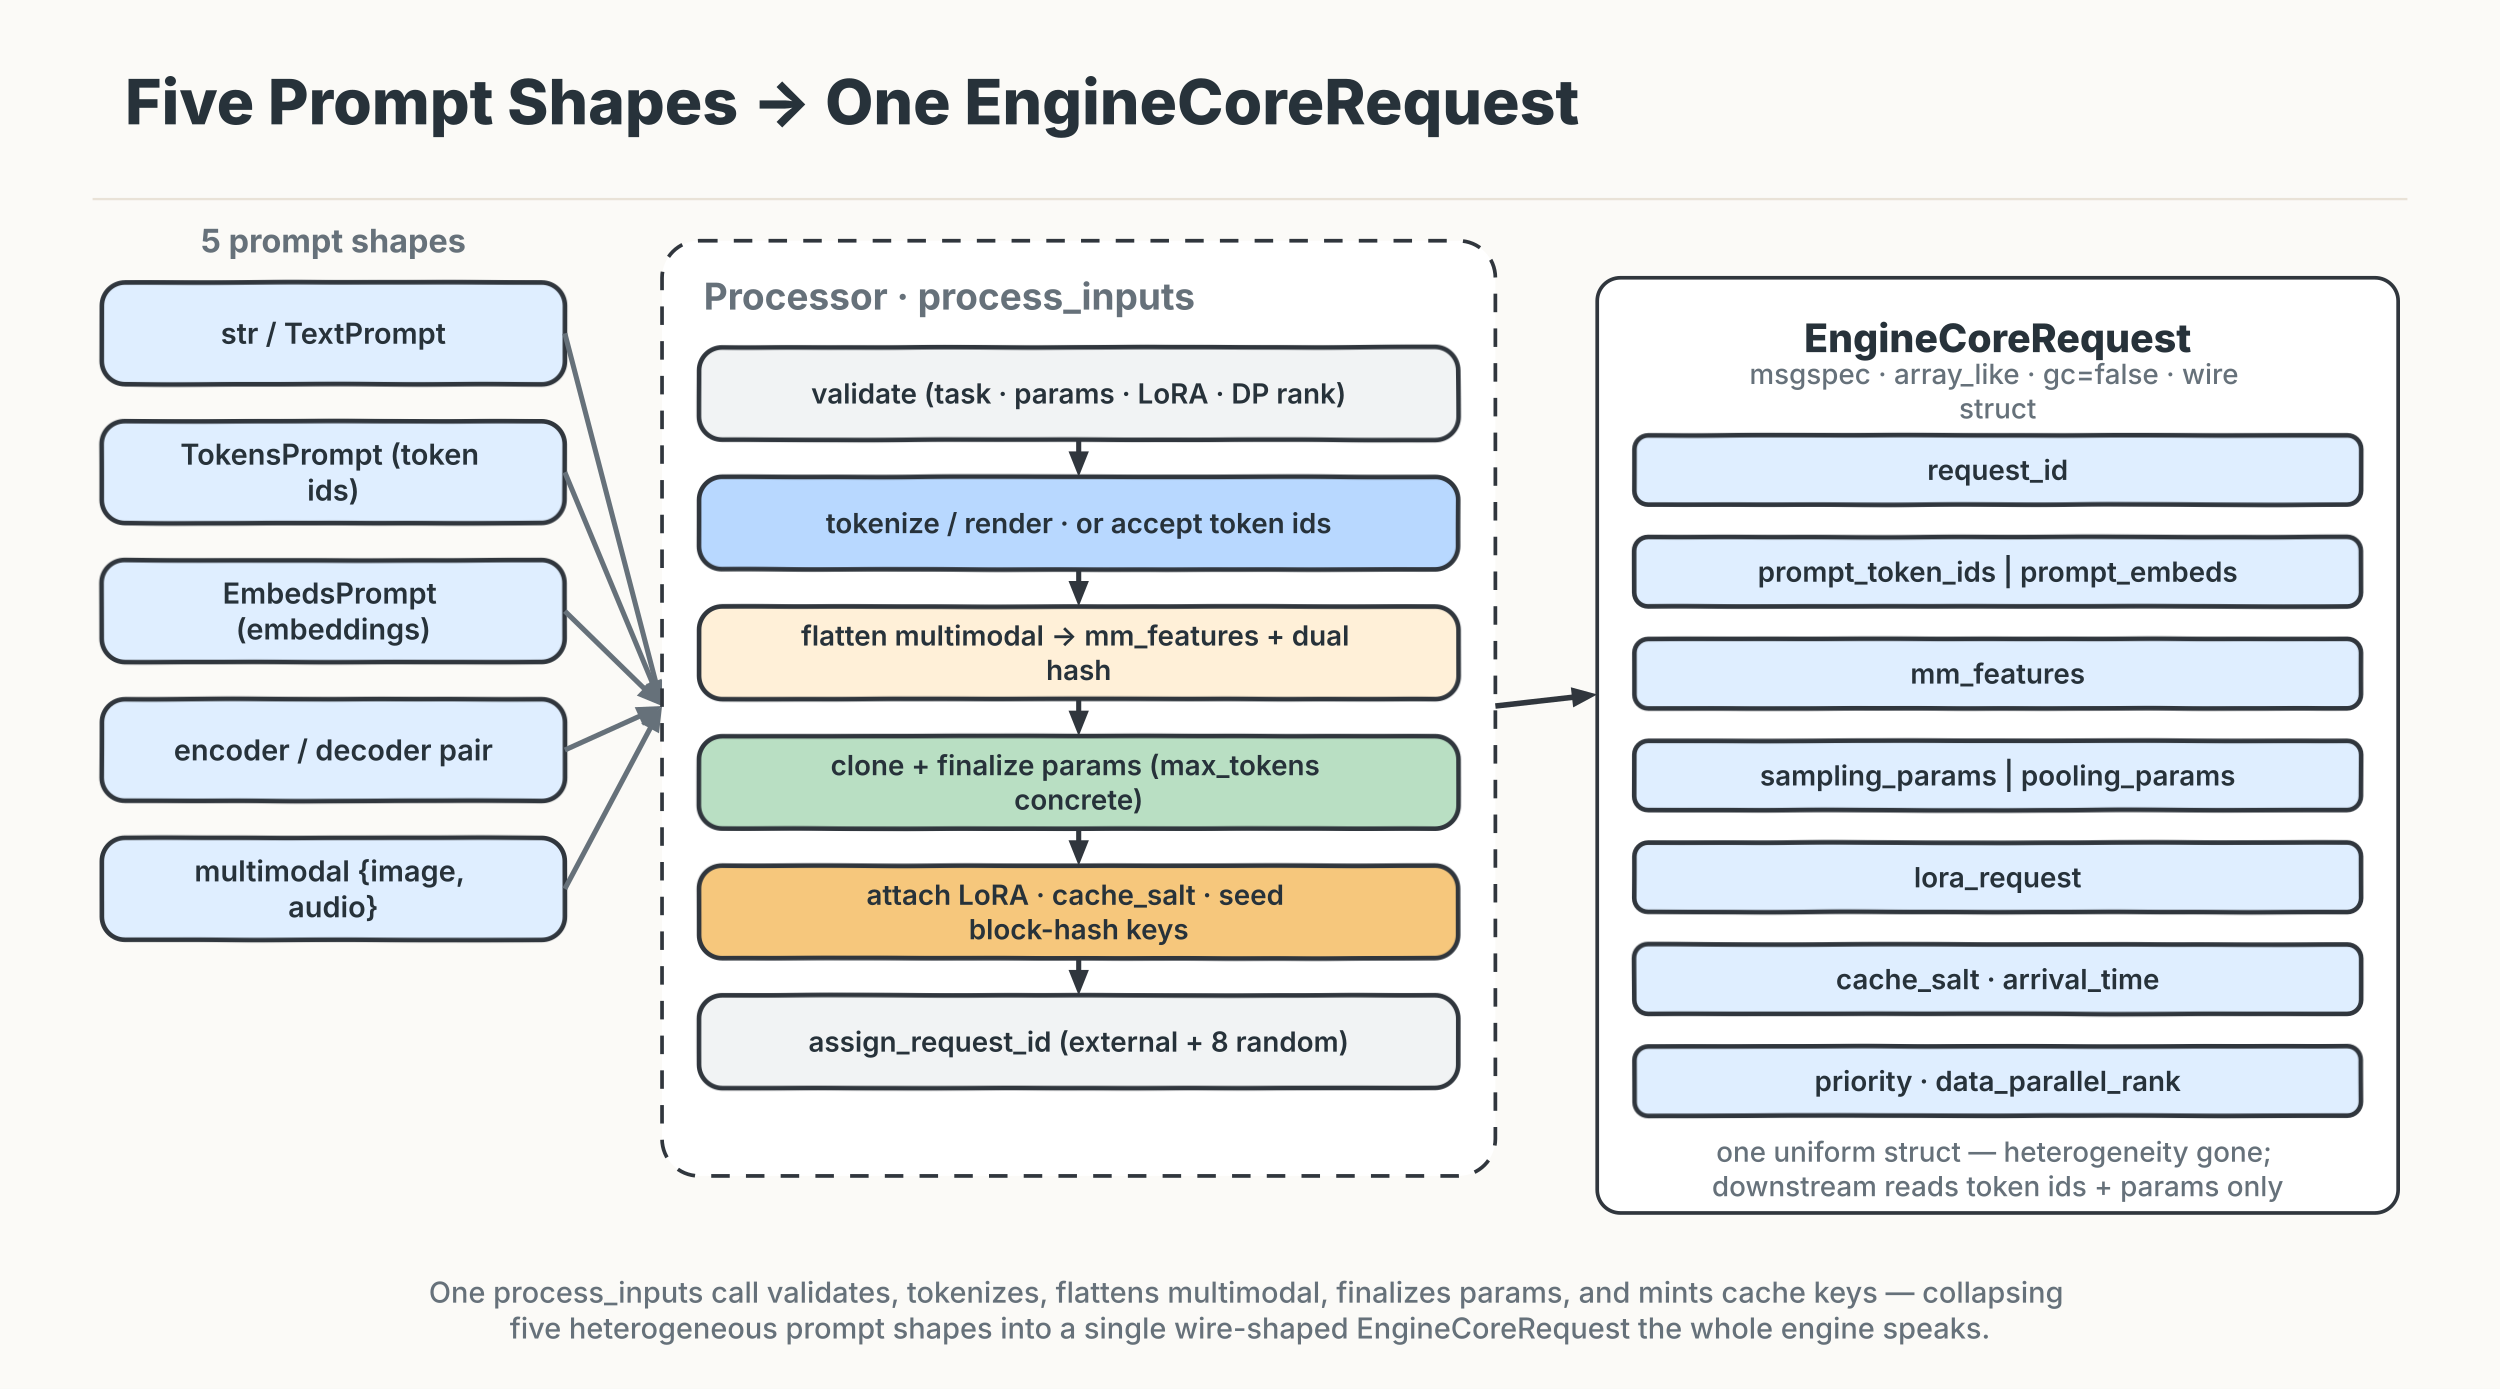
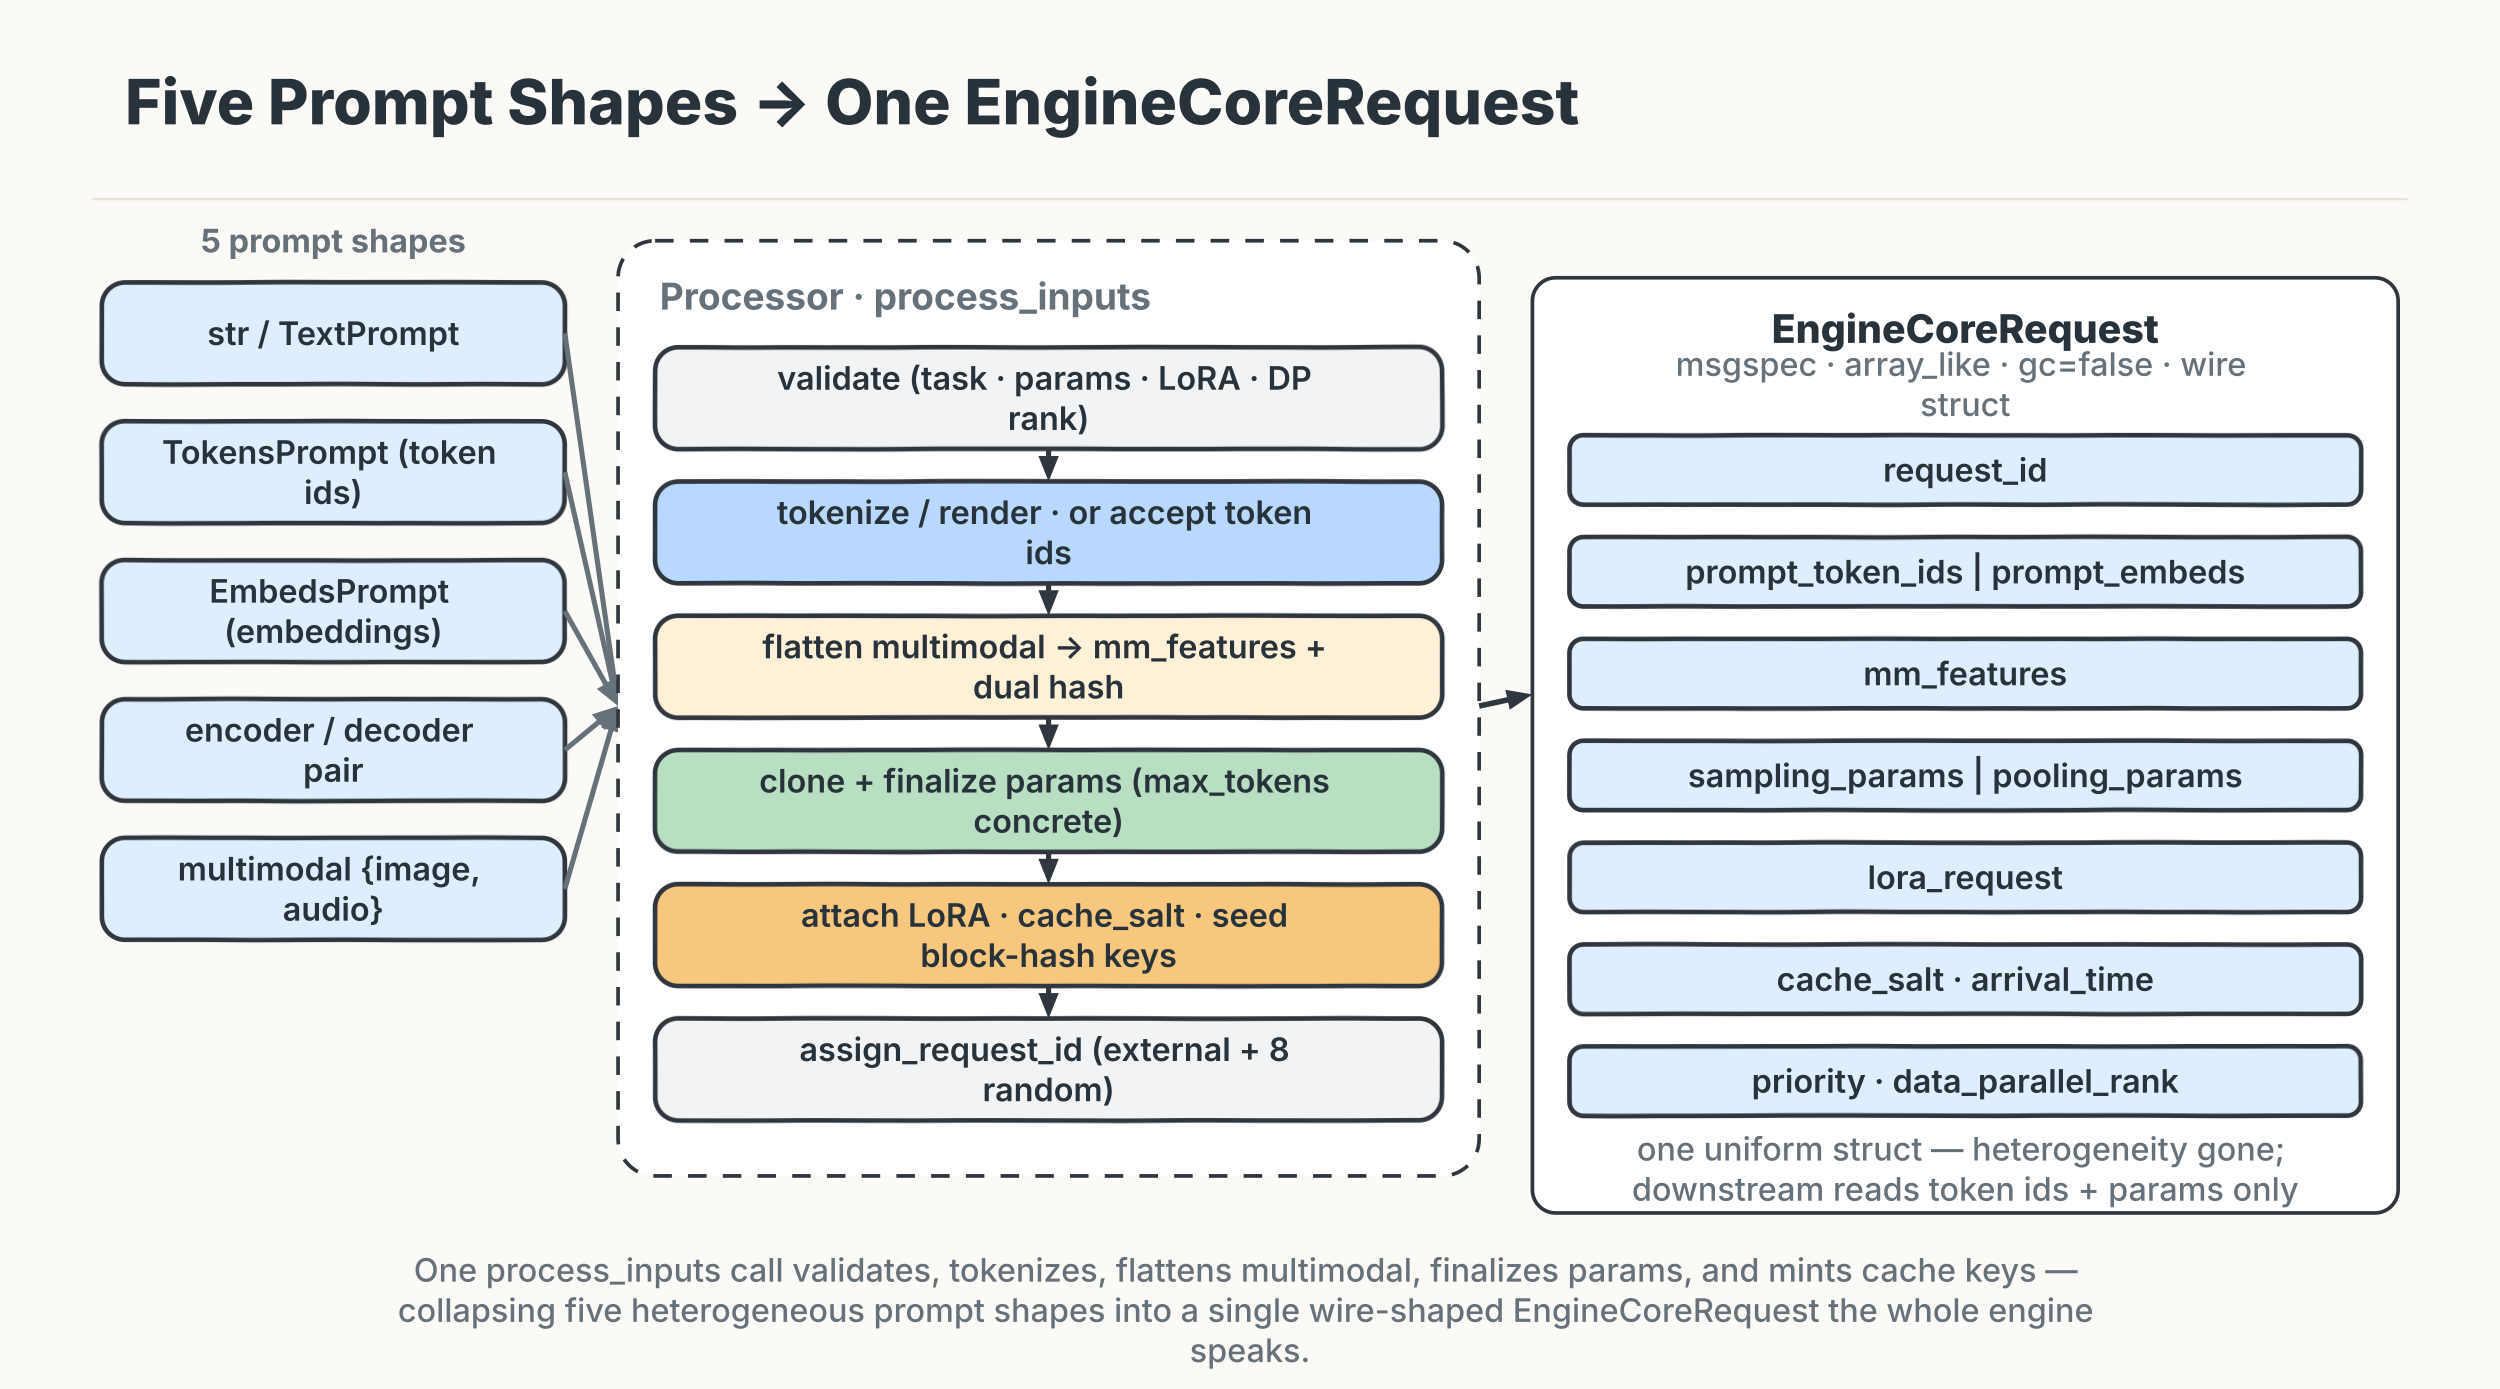
<svg xmlns="http://www.w3.org/2000/svg" width="1080" height="600" viewBox="0 0 1080 600" role="img" aria-label="Five Prompt Shapes → One EngineCoreRequest">
  <defs>
    <filter id="roughen">
      <feTurbulence type="fractalNoise" baseFrequency="0.018" numOctaves="2" seed="7" result="noise" />
      <feDisplacementMap in="SourceGraphic" in2="noise" scale="0.55" />
    </filter>
    <marker id="arrow" viewBox="0 0 12 12" refX="9.2" refY="6" markerUnits="userSpaceOnUse" markerWidth="12" markerHeight="12" orient="auto-start-reverse">
      <path d="M 1.5 2 L 11 6 L 1.5 10 z" fill="#30363d" />
    </marker>
    <style>
    text { font-family: Inter, -apple-system, BlinkMacSystemFont, "Segoe UI", "PingFang SC", "Noto Sans CJK SC", Arial, sans-serif; }
    .rough { filter: url(#roughen); }
  </style>
  </defs>
  <rect width="1080" height="600" fill="#fbfaf7" />
  <path d="M 40 86 H 1040" stroke="#e9e2d7" stroke-width="1" />
  <text x="54" y="53.72" text-anchor="start" font-size="27" font-weight="800" fill="#27323a">
    <tspan x="54" dy="0">Five Prompt Shapes → One EngineCoreRequest</tspan>
  </text>
  <text x="144" y="109.04" text-anchor="middle" font-size="14" font-weight="700" fill="#66717a">
    <tspan x="144" dy="0">5 prompt shapes</tspan>
  </text>
  <rect class="rough" x="44" y="122" width="200" height="44" rx="10" fill="#dfeeff" stroke="#30363d" stroke-width="2" />
-   <text x="144" y="148.5" text-anchor="middle" font-size="12.5" font-weight="600" fill="#27323a">
+   <text x="144" y="149.04" text-anchor="middle" font-size="14" font-weight="600" fill="#27323a">
    <tspan x="144" dy="0">str / TextPrompt</tspan>
  </text>
-   <path d="M 244 144 L 284.2 298.2" fill="none" stroke="#66717a" stroke-width="2.2" />
-   <path d="M 286 305 L 279.0 295.5 L 287.5 293.2 z" fill="#66717a" />
+   <path d="M 244 144 L 266.0 298.1" fill="none" stroke="#66717a" stroke-width="2.2" />
+   <path d="M 267 305 L 261.1 294.7 L 269.8 293.5 z" fill="#66717a" />
  <rect class="rough" x="44" y="182" width="200" height="44" rx="10" fill="#dfeeff" stroke="#30363d" stroke-width="2" />
-   <text x="144" y="200.75" text-anchor="middle" font-size="12.5" font-weight="600" fill="#27323a">
+   <text x="144" y="200.36" text-anchor="middle" font-size="14" font-weight="600" fill="#27323a">
    <tspan x="144" dy="0">TokensPrompt (token</tspan>
-     <tspan x="144" dy="15.5">ids)</tspan>
+     <tspan x="144" dy="17.36">ids)</tspan>
  </text>
-   <path d="M 244 204 L 283.3 298.5" fill="none" stroke="#66717a" stroke-width="2.2" />
-   <path d="M 286 305 L 277.7 296.5 L 285.8 293.2 z" fill="#66717a" />
+   <path d="M 244 204 L 265.4 298.2" fill="none" stroke="#66717a" stroke-width="2.2" />
+   <path d="M 267 305 L 260.3 295.3 L 268.8 293.3 z" fill="#66717a" />
  <rect class="rough" x="44" y="242" width="200" height="44" rx="10" fill="#dfeeff" stroke="#30363d" stroke-width="2" />
-   <text x="144" y="260.75" text-anchor="middle" font-size="12.5" font-weight="600" fill="#27323a">
+   <text x="144" y="260.36" text-anchor="middle" font-size="14" font-weight="600" fill="#27323a">
    <tspan x="144" dy="0">EmbedsPrompt</tspan>
-     <tspan x="144" dy="15.5">(embeddings)</tspan>
+     <tspan x="144" dy="17.36">(embeddings)</tspan>
  </text>
-   <path d="M 244 264 L 281.0 300.1" fill="none" stroke="#66717a" stroke-width="2.2" />
-   <path d="M 286 305 L 275.1 300.5 L 281.2 294.2 z" fill="#66717a" />
+   <path d="M 244 264 L 263.6 298.9" fill="none" stroke="#66717a" stroke-width="2.2" />
+   <path d="M 267 305 L 257.8 297.6 L 265.5 293.3 z" fill="#66717a" />
  <rect class="rough" x="44" y="302" width="200" height="44" rx="10" fill="#dfeeff" stroke="#30363d" stroke-width="2" />
-   <text x="144" y="328.5" text-anchor="middle" font-size="12.5" font-weight="600" fill="#27323a">
-     <tspan x="144" dy="0">encoder / decoder pair</tspan>
+   <text x="144" y="320.36" text-anchor="middle" font-size="14" font-weight="600" fill="#27323a">
+     <tspan x="144" dy="0">encoder / decoder</tspan>
+     <tspan x="144" dy="17.36">pair</tspan>
  </text>
-   <path d="M 244 324 L 279.6 307.9" fill="none" stroke="#66717a" stroke-width="2.2" />
-   <path d="M 286 305 L 277.8 313.5 L 274.2 305.5 z" fill="#66717a" />
+   <path d="M 244 324 L 261.6 309.5" fill="none" stroke="#66717a" stroke-width="2.2" />
+   <path d="M 267 305 L 261.3 315.4 L 255.7 308.6 z" fill="#66717a" />
  <rect class="rough" x="44" y="362" width="200" height="44" rx="10" fill="#dfeeff" stroke="#30363d" stroke-width="2" />
-   <text x="144" y="380.75" text-anchor="middle" font-size="12.5" font-weight="600" fill="#27323a">
+   <text x="144" y="380.36" text-anchor="middle" font-size="14" font-weight="600" fill="#27323a">
    <tspan x="144" dy="0">multimodal {image,</tspan>
-     <tspan x="144" dy="15.5">audio}</tspan>
+     <tspan x="144" dy="17.36">audio}</tspan>
  </text>
-   <path d="M 244 384 L 282.7 311.2" fill="none" stroke="#66717a" stroke-width="2.2" />
-   <path d="M 286 305 L 284.7 316.8 L 277.0 312.6 z" fill="#66717a" />
-   <rect x="286" y="104" width="360" height="404" rx="16" fill="#fff" stroke="#30363d" stroke-width="1.6" stroke-dasharray="8 7" />
-   <text x="304" y="133.76" text-anchor="start" font-size="16" font-weight="700" fill="#66717a">
-     <tspan x="304" dy="0">Processor · process_inputs</tspan>
+   <path d="M 244 384 L 265.0 311.7" fill="none" stroke="#66717a" stroke-width="2.2" />
+   <path d="M 267 305 L 268.1 316.8 L 259.7 314.3 z" fill="#66717a" />
+   <rect x="267" y="104" width="372" height="404" rx="16" fill="#fff" stroke="#30363d" stroke-width="1.6" stroke-dasharray="8 7" />
+   <text x="285" y="133.76" text-anchor="start" font-size="16" font-weight="700" fill="#66717a">
+     <tspan x="285" dy="0">Processor · process_inputs</tspan>
  </text>
-   <rect class="rough" x="302" y="150" width="328" height="40" rx="10" fill="#f1f3f4" stroke="#30363d" stroke-width="2" />
-   <text x="466" y="174.32" text-anchor="middle" font-size="12" font-weight="600" fill="#27323a">
-     <tspan x="466" dy="0">validate (task · params · LoRA · DP rank)</tspan>
+   <rect class="rough" x="283" y="150" width="340" height="44" rx="10" fill="#f1f3f4" stroke="#30363d" stroke-width="2" />
+   <text x="453" y="168.36" text-anchor="middle" font-size="14" font-weight="600" fill="#27323a">
+     <tspan x="453" dy="0">validate (task · params · LoRA · DP</tspan>
+     <tspan x="453" dy="17.36">rank)</tspan>
  </text>
-   <path d="M 466 190 L 466.0 199.0" fill="none" stroke="#30363d" stroke-width="2.2" />
-   <path d="M 466 206 L 461.6 195.0 L 470.4 195.0 z" fill="#30363d" />
-   <rect class="rough" x="302" y="206" width="328" height="40" rx="10" fill="#b8d8ff" stroke="#30363d" stroke-width="2" />
-   <text x="466" y="230.32" text-anchor="middle" font-size="12" font-weight="600" fill="#27323a">
-     <tspan x="466" dy="0">tokenize / render  ·  or accept token ids</tspan>
+   <path d="M 453 194 L 453.0 201.0" fill="none" stroke="#30363d" stroke-width="2.2" />
+   <path d="M 453 208 L 448.6 197.0 L 457.4 197.0 z" fill="#30363d" />
+   <rect class="rough" x="283" y="208" width="340" height="44" rx="10" fill="#b8d8ff" stroke="#30363d" stroke-width="2" />
+   <text x="453" y="226.36" text-anchor="middle" font-size="14" font-weight="600" fill="#27323a">
+     <tspan x="453" dy="0">tokenize / render  ·  or accept token</tspan>
+     <tspan x="453" dy="17.36">ids</tspan>
  </text>
-   <path d="M 466 246 L 466.0 255.0" fill="none" stroke="#30363d" stroke-width="2.2" />
-   <path d="M 466 262 L 461.6 251.0 L 470.4 251.0 z" fill="#30363d" />
-   <rect class="rough" x="302" y="262" width="328" height="40" rx="10" fill="#fff0d8" stroke="#30363d" stroke-width="2" />
-   <text x="466" y="278.88" text-anchor="middle" font-size="12" font-weight="600" fill="#27323a">
-     <tspan x="466" dy="0">flatten multimodal → mm_features + dual</tspan>
-     <tspan x="466" dy="14.88">hash</tspan>
+   <path d="M 453 252 L 453.0 259.0" fill="none" stroke="#30363d" stroke-width="2.2" />
+   <path d="M 453 266 L 448.6 255.0 L 457.4 255.0 z" fill="#30363d" />
+   <rect class="rough" x="283" y="266" width="340" height="44" rx="10" fill="#fff0d8" stroke="#30363d" stroke-width="2" />
+   <text x="453" y="284.36" text-anchor="middle" font-size="14" font-weight="600" fill="#27323a">
+     <tspan x="453" dy="0">flatten multimodal → mm_features +</tspan>
+     <tspan x="453" dy="17.36">dual hash</tspan>
  </text>
-   <path d="M 466 302 L 466.0 311.0" fill="none" stroke="#30363d" stroke-width="2.2" />
-   <path d="M 466 318 L 461.6 307.0 L 470.4 307.0 z" fill="#30363d" />
-   <rect class="rough" x="302" y="318" width="328" height="40" rx="10" fill="#b9dfc3" stroke="#30363d" stroke-width="2" />
-   <text x="466" y="334.88" text-anchor="middle" font-size="12" font-weight="600" fill="#27323a">
-     <tspan x="466" dy="0">clone + finalize params (max_tokens</tspan>
-     <tspan x="466" dy="14.88">concrete)</tspan>
+   <path d="M 453 310 L 453.0 317.0" fill="none" stroke="#30363d" stroke-width="2.2" />
+   <path d="M 453 324 L 448.6 313.0 L 457.4 313.0 z" fill="#30363d" />
+   <rect class="rough" x="283" y="324" width="340" height="44" rx="10" fill="#b9dfc3" stroke="#30363d" stroke-width="2" />
+   <text x="453" y="342.36" text-anchor="middle" font-size="14" font-weight="600" fill="#27323a">
+     <tspan x="453" dy="0">clone + finalize params (max_tokens</tspan>
+     <tspan x="453" dy="17.36">concrete)</tspan>
  </text>
-   <path d="M 466 358 L 466.0 367.0" fill="none" stroke="#30363d" stroke-width="2.2" />
-   <path d="M 466 374 L 461.6 363.0 L 470.4 363.0 z" fill="#30363d" />
-   <rect class="rough" x="302" y="374" width="328" height="40" rx="10" fill="#f6c77c" stroke="#30363d" stroke-width="2" />
-   <text x="466" y="390.88" text-anchor="middle" font-size="12" font-weight="600" fill="#27323a">
-     <tspan x="466" dy="0">attach LoRA · cache_salt · seed</tspan>
-     <tspan x="466" dy="14.88">block-hash keys</tspan>
+   <path d="M 453 368 L 453.0 375.0" fill="none" stroke="#30363d" stroke-width="2.2" />
+   <path d="M 453 382 L 448.6 371.0 L 457.4 371.0 z" fill="#30363d" />
+   <rect class="rough" x="283" y="382" width="340" height="44" rx="10" fill="#f6c77c" stroke="#30363d" stroke-width="2" />
+   <text x="453" y="400.36" text-anchor="middle" font-size="14" font-weight="600" fill="#27323a">
+     <tspan x="453" dy="0">attach LoRA · cache_salt · seed</tspan>
+     <tspan x="453" dy="17.36">block-hash keys</tspan>
  </text>
-   <path d="M 466 414 L 466.0 423.0" fill="none" stroke="#30363d" stroke-width="2.2" />
-   <path d="M 466 430 L 461.6 419.0 L 470.4 419.0 z" fill="#30363d" />
-   <rect class="rough" x="302" y="430" width="328" height="40" rx="10" fill="#f1f3f4" stroke="#30363d" stroke-width="2" />
-   <text x="466" y="454.32" text-anchor="middle" font-size="12" font-weight="600" fill="#27323a">
-     <tspan x="466" dy="0">assign_request_id (external + 8 random)</tspan>
+   <path d="M 453 426 L 453.0 433.0" fill="none" stroke="#30363d" stroke-width="2.2" />
+   <path d="M 453 440 L 448.6 429.0 L 457.4 429.0 z" fill="#30363d" />
+   <rect class="rough" x="283" y="440" width="340" height="44" rx="10" fill="#f1f3f4" stroke="#30363d" stroke-width="2" />
+   <text x="453" y="458.36" text-anchor="middle" font-size="14" font-weight="600" fill="#27323a">
+     <tspan x="453" dy="0">assign_request_id (external + 8</tspan>
+     <tspan x="453" dy="17.36">random)</tspan>
  </text>
-   <rect x="690" y="120" width="346" height="404" rx="10" fill="#fff" stroke="#30363d" stroke-width="1.6" />
-   <text x="863" y="152.12" text-anchor="middle" font-size="17" font-weight="800" fill="#27323a">
-     <tspan x="863" dy="0">EngineCoreRequest</tspan>
+   <rect x="662" y="120" width="374" height="404" rx="10" fill="#fff" stroke="#30363d" stroke-width="1.6" />
+   <text x="849" y="148.12" text-anchor="middle" font-size="17" font-weight="800" fill="#27323a">
+     <tspan x="849" dy="0">EngineCoreRequest</tspan>
  </text>
-   <text x="863" y="165.88" text-anchor="middle" font-size="12" font-weight="500" fill="#66717a">
-     <tspan x="863" dy="0">msgspec · array_like · gc=false · wire</tspan>
-     <tspan x="863" dy="14.88">struct</tspan>
+   <text x="849" y="162.36" text-anchor="middle" font-size="14" font-weight="500" fill="#66717a">
+     <tspan x="849" dy="0">msgspec · array_like · gc=false · wire</tspan>
+     <tspan x="849" dy="17.36">struct</tspan>
  </text>
-   <rect class="rough" x="706" y="188" width="314" height="30" rx="6" fill="#dfeeff" stroke="#30363d" stroke-width="2" />
-   <text x="863" y="207.32" text-anchor="middle" font-size="12" font-weight="600" fill="#27323a">
-     <tspan x="863" dy="0">request_id</tspan>
+   <rect class="rough" x="678" y="188" width="342" height="30" rx="6" fill="#dfeeff" stroke="#30363d" stroke-width="2" />
+   <text x="849" y="208.04" text-anchor="middle" font-size="14" font-weight="600" fill="#27323a">
+     <tspan x="849" dy="0">request_id</tspan>
  </text>
-   <rect class="rough" x="706" y="232" width="314" height="30" rx="6" fill="#dfeeff" stroke="#30363d" stroke-width="2" />
-   <text x="863" y="251.32" text-anchor="middle" font-size="12" font-weight="600" fill="#27323a">
-     <tspan x="863" dy="0">prompt_token_ids | prompt_embeds</tspan>
+   <rect class="rough" x="678" y="232" width="342" height="30" rx="6" fill="#dfeeff" stroke="#30363d" stroke-width="2" />
+   <text x="849" y="252.04" text-anchor="middle" font-size="14" font-weight="600" fill="#27323a">
+     <tspan x="849" dy="0">prompt_token_ids | prompt_embeds</tspan>
  </text>
-   <rect class="rough" x="706" y="276" width="314" height="30" rx="6" fill="#dfeeff" stroke="#30363d" stroke-width="2" />
-   <text x="863" y="295.32" text-anchor="middle" font-size="12" font-weight="600" fill="#27323a">
-     <tspan x="863" dy="0">mm_features</tspan>
+   <rect class="rough" x="678" y="276" width="342" height="30" rx="6" fill="#dfeeff" stroke="#30363d" stroke-width="2" />
+   <text x="849" y="296.04" text-anchor="middle" font-size="14" font-weight="600" fill="#27323a">
+     <tspan x="849" dy="0">mm_features</tspan>
  </text>
-   <rect class="rough" x="706" y="320" width="314" height="30" rx="6" fill="#dfeeff" stroke="#30363d" stroke-width="2" />
-   <text x="863" y="339.32" text-anchor="middle" font-size="12" font-weight="600" fill="#27323a">
-     <tspan x="863" dy="0">sampling_params | pooling_params</tspan>
+   <rect class="rough" x="678" y="320" width="342" height="30" rx="6" fill="#dfeeff" stroke="#30363d" stroke-width="2" />
+   <text x="849" y="340.04" text-anchor="middle" font-size="14" font-weight="600" fill="#27323a">
+     <tspan x="849" dy="0">sampling_params | pooling_params</tspan>
  </text>
-   <rect class="rough" x="706" y="364" width="314" height="30" rx="6" fill="#dfeeff" stroke="#30363d" stroke-width="2" />
-   <text x="863" y="383.32" text-anchor="middle" font-size="12" font-weight="600" fill="#27323a">
-     <tspan x="863" dy="0">lora_request</tspan>
+   <rect class="rough" x="678" y="364" width="342" height="30" rx="6" fill="#dfeeff" stroke="#30363d" stroke-width="2" />
+   <text x="849" y="384.04" text-anchor="middle" font-size="14" font-weight="600" fill="#27323a">
+     <tspan x="849" dy="0">lora_request</tspan>
  </text>
-   <rect class="rough" x="706" y="408" width="314" height="30" rx="6" fill="#dfeeff" stroke="#30363d" stroke-width="2" />
-   <text x="863" y="427.32" text-anchor="middle" font-size="12" font-weight="600" fill="#27323a">
-     <tspan x="863" dy="0">cache_salt · arrival_time</tspan>
+   <rect class="rough" x="678" y="408" width="342" height="30" rx="6" fill="#dfeeff" stroke="#30363d" stroke-width="2" />
+   <text x="849" y="428.04" text-anchor="middle" font-size="14" font-weight="600" fill="#27323a">
+     <tspan x="849" dy="0">cache_salt · arrival_time</tspan>
  </text>
-   <rect class="rough" x="706" y="452" width="314" height="30" rx="6" fill="#dfeeff" stroke="#30363d" stroke-width="2" />
-   <text x="863" y="471.32" text-anchor="middle" font-size="12" font-weight="600" fill="#27323a">
-     <tspan x="863" dy="0">priority · data_parallel_rank</tspan>
+   <rect class="rough" x="678" y="452" width="342" height="30" rx="6" fill="#dfeeff" stroke="#30363d" stroke-width="2" />
+   <text x="849" y="472.04" text-anchor="middle" font-size="14" font-weight="600" fill="#27323a">
+     <tspan x="849" dy="0">priority · data_parallel_rank</tspan>
  </text>
-   <text x="863" y="501.88" text-anchor="middle" font-size="12" font-weight="500" fill="#66717a">
-     <tspan x="863" dy="0">one uniform struct — heterogeneity gone;</tspan>
-     <tspan x="863" dy="14.88">downstream reads token ids + params only</tspan>
+   <text x="849" y="501.36" text-anchor="middle" font-size="14" font-weight="500" fill="#66717a">
+     <tspan x="849" dy="0">one uniform struct — heterogeneity gone;</tspan>
+     <tspan x="849" dy="17.36">downstream reads token ids + params only</tspan>
  </text>
-   <path d="M 646 305 L 683.0 300.8" fill="none" stroke="#30363d" stroke-width="2.4" />
-   <path d="M 690 300 L 679.6 305.6 L 678.6 296.9 z" fill="#30363d" />
-   <text x="540" y="562.75" text-anchor="middle" font-size="12.5" font-weight="500" fill="#66717a">
-     <tspan x="540" dy="0">One process_inputs call validates, tokenizes, flattens multimodal, finalizes params, and mints cache keys — collapsing</tspan>
-     <tspan x="540" dy="15.5">five heterogeneous prompt shapes into a single wire-shaped EngineCoreRequest the whole engine speaks.</tspan>
+   <path d="M 639 305 L 655.2 301.5" fill="none" stroke="#30363d" stroke-width="2.4" />
+   <path d="M 662 300 L 652.2 306.6 L 650.3 298.0 z" fill="#30363d" />
+   <text x="540" y="553.68" text-anchor="middle" font-size="14" font-weight="500" fill="#66717a">
+     <tspan x="540" dy="0">One process_inputs call validates, tokenizes, flattens multimodal, finalizes params, and mints cache keys —</tspan>
+     <tspan x="540" dy="17.36">collapsing five heterogeneous prompt shapes into a single wire-shaped EngineCoreRequest the whole engine</tspan>
+     <tspan x="540" dy="17.36">speaks.</tspan>
  </text>
</svg>
